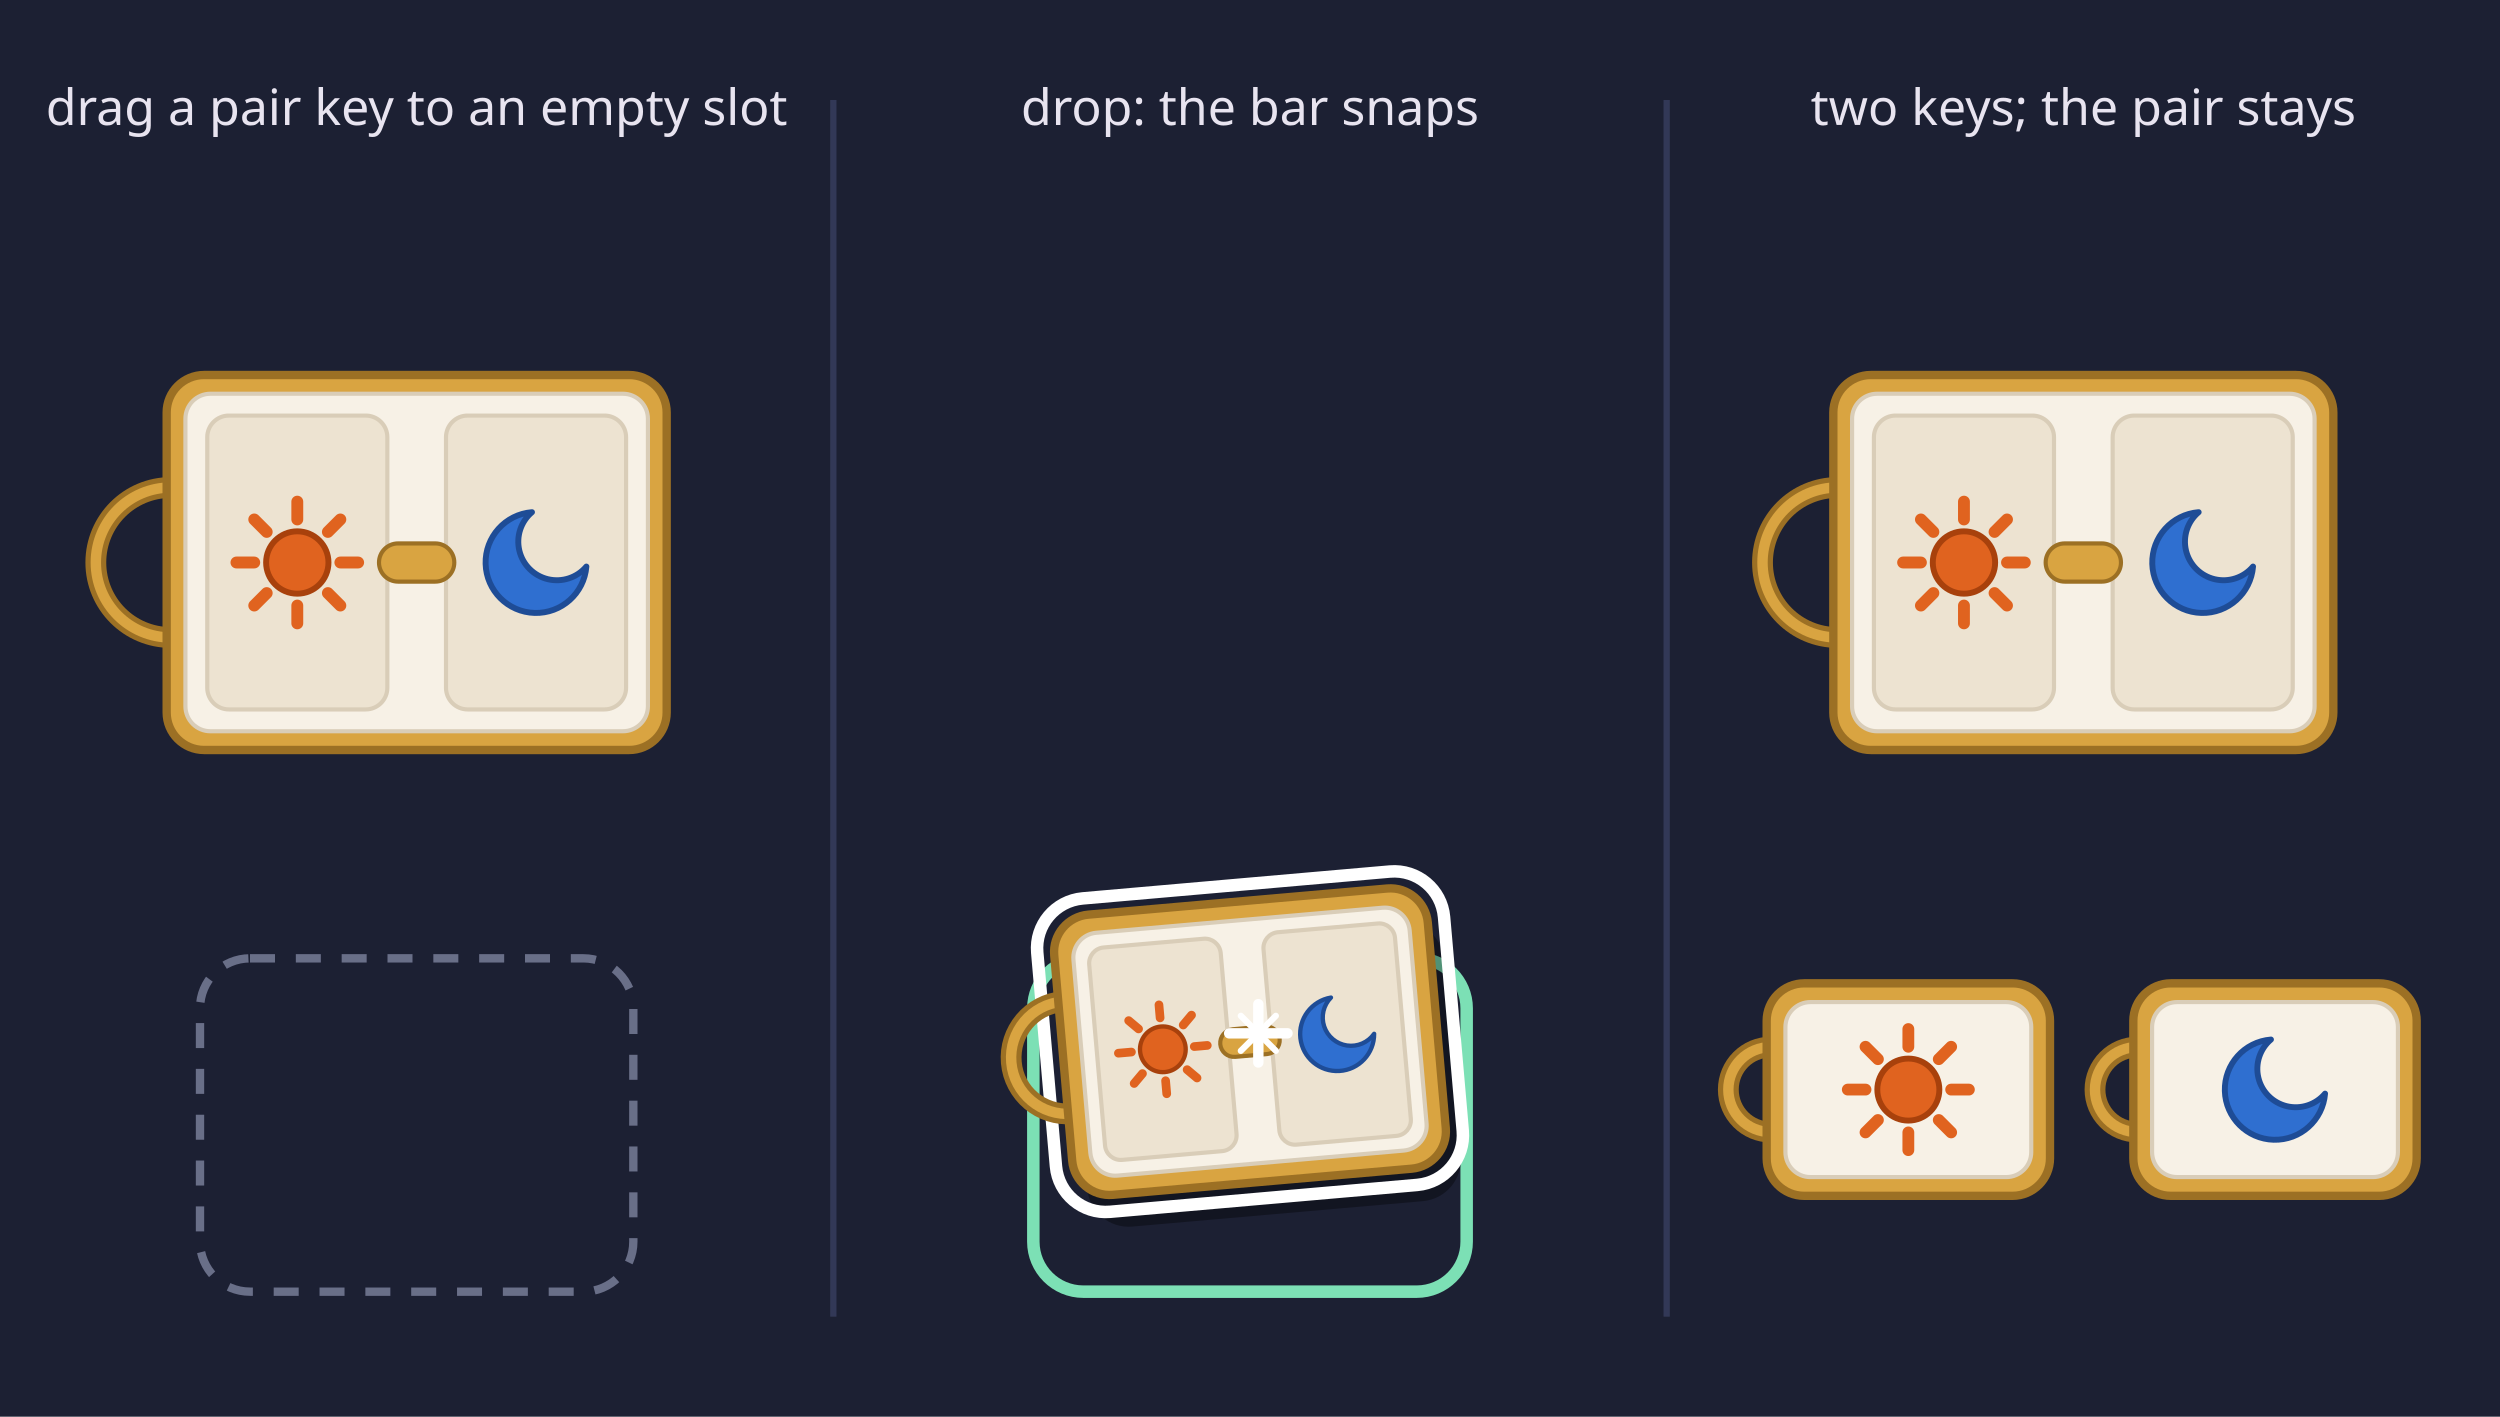
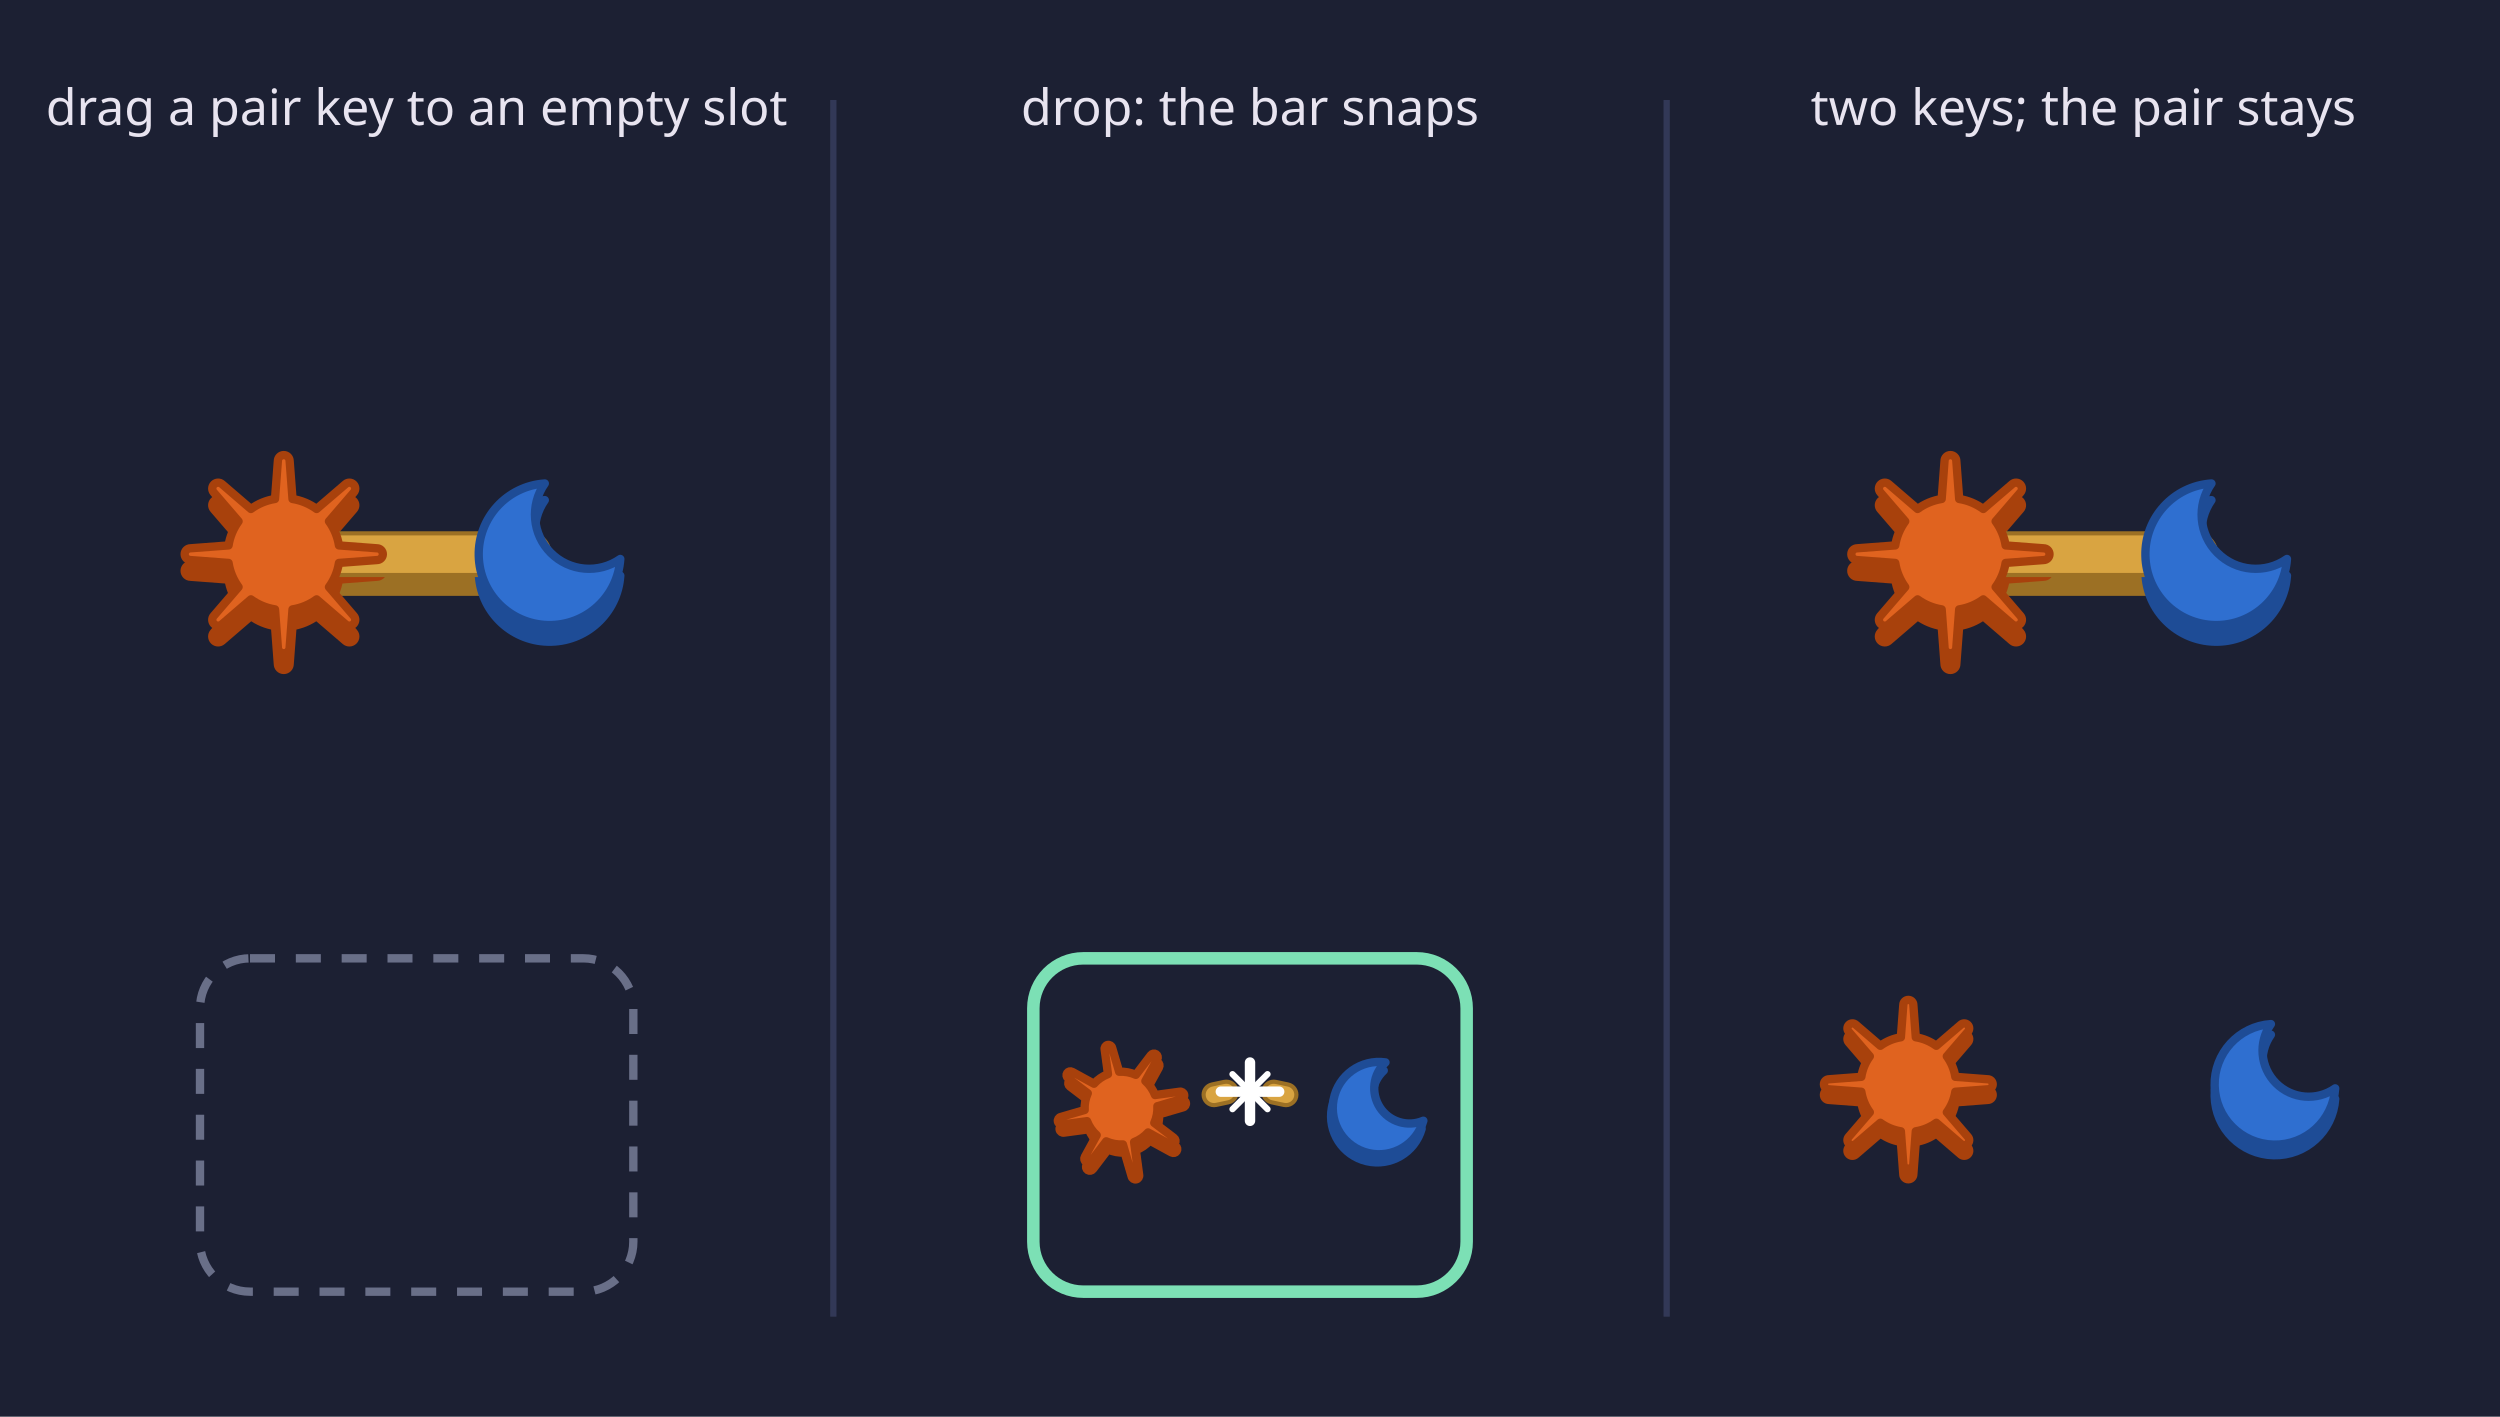
<svg xmlns="http://www.w3.org/2000/svg" viewBox="0 0 600 340" width="600" height="340">
+   <defs>
+     <filter id="kd-shadow" x="-20%" y="-20%" width="140%" height="140%">
+       <feColorMatrix type="matrix" values="0 0 0 0 0 0 0 0 0 0 0 0 0 0 0 0 0 0 .4 0" />
+       <feGaussianBlur stdDeviation="2" />
+     </filter>
+   </defs>
  <rect width="600" height="340" fill="#1C2033" />
  <text x="100.0" y="30.0" fill="#E8E4F0" font-family="sans-serif" font-size="12" text-anchor="middle">drag a pair key to an empty slot</text>
-   <circle cx="41.00" cy="135.00" r="18.00" fill="none" stroke="#9C7024" stroke-width="5" />
-   <circle cx="41.00" cy="135.00" r="18.00" fill="none" stroke="#D9A441" stroke-width="2.5" />
-   <rect x="40.00" y="90.00" width="120.00" height="90.00" rx="9" fill="#D9A441" stroke="#9C7024" stroke-width="2" />
-   <svg x="44.00" y="94.00" width="112.00" height="82.00" viewBox="0 0 112 82">
-     <rect x="0.5" y="0.5" width="111" height="81" rx="6" fill="#F7F1E6" stroke="#D9CDB8" />
+   <svg x="40.00" y="90.00" width="120.00" height="90.00" viewBox="0 0 120 90">
+     <g class="body">
+       <g transform="translate(0 4)">
+         <rect x="28.1" y="38" width="63.8" height="10" rx="5" fill="#9C7024" stroke="#9C7024" stroke-width="2" stroke-linejoin="round" />
+         <path d="M21.9 10.76L22.59 1.64A1.41 1.41 0 0 1 25.41 1.64L26.1 10.76A13.4 13.4 0 0 1 31.88 13.16L38.81 7.2A1.41 1.41 0 0 1 40.8 9.19L34.84 16.12A13.4 13.4 0 0 1 37.24 21.9L46.36 22.59A1.41 1.41 0 0 1 46.36 25.41L37.24 26.1A13.4 13.4 0 0 1 34.84 31.88L40.8 38.81A1.41 1.41 0 0 1 38.81 40.8L31.88 34.84A13.4 13.4 0 0 1 26.1 37.24L25.41 46.36A1.41 1.41 0 0 1 22.59 46.36L21.9 37.24A13.4 13.4 0 0 1 16.12 34.84L9.19 40.8A1.41 1.41 0 0 1 7.2 38.81L13.16 31.88A13.4 13.4 0 0 1 10.76 26.1L1.64 25.41A1.41 1.41 0 0 1 1.64 22.59L10.76 21.9A13.4 13.4 0 0 1 13.16 16.12L7.2 9.19A1.41 1.41 0 0 1 9.19 7.2L16.12 13.16A13.4 13.4 0 0 1 21.9 10.76Z" transform="translate(4.09 18.99) scale(1.0005)" fill="#A8410C" stroke="#A8410C" stroke-width="2" stroke-linejoin="round" />
+         <path d="M22.85 7.04A17 17 0 1 0 40.96 25.15A13 13 0 0 1 22.85 7.04Z" transform="translate(67.89 18.99) scale(1.0005)" fill="#1E4C96" stroke="#1E4C96" stroke-width="2" stroke-linejoin="round" />
+       </g>
+     </g>
    <g class="pair">
-       <rect x="5.74" y="5.74" width="43.22" height="70.52" rx="5.19" fill="#EDE3D1" stroke="#D9CDB8" />
-       <g transform="translate(10.25 23.9) scale(0.7125)">
-         <path d="M24 3.5v6M24 38.5v6M3.5 24h6M38.5 24h6M9.5 9.5l4.2 4.2M34.3 34.3l4.2 4.2M9.5 38.5l4.2-4.2M34.3 13.7l4.2-4.2" fill="none" stroke="#E0631F" stroke-width="4" stroke-linecap="round" />
-         <circle cx="24" cy="24" r="10.5" fill="#E0631F" stroke="#A8410C" stroke-width="2" />
+       <g class="bridge">
+         <rect x="28.1" y="38" width="63.8" height="10" rx="5" fill="#D9A441" stroke="#9C7024" stroke-width="1" stroke-linejoin="round" />
      </g>
-       <rect x="63.04" y="5.74" width="43.22" height="70.52" rx="5.19" fill="#EDE3D1" stroke="#D9CDB8" />
-       <g transform="translate(67.55 23.9) scale(0.7125)">
-         <path d="M22.63 7.05A17 17 0 1 0 40.95 25.37A13 13 0 1 1 22.63 7.05Z" fill="#2F6FD0" stroke="#1E4C96" stroke-width="2" stroke-linejoin="round" />
-       </g>
-       <g class="bridge">
-         <rect x="46.96" y="36.42" width="18.07" height="9.17" rx="4.58" fill="#D9A441" stroke="#9C7024" stroke-width="1" />
-       </g>
+       <path d="M21.9 10.76L22.59 1.64A1.41 1.41 0 0 1 25.41 1.64L26.1 10.76A13.4 13.4 0 0 1 31.88 13.16L38.81 7.2A1.41 1.41 0 0 1 40.8 9.19L34.84 16.12A13.4 13.4 0 0 1 37.24 21.9L46.36 22.59A1.41 1.41 0 0 1 46.36 25.41L37.24 26.1A13.4 13.4 0 0 1 34.84 31.88L40.8 38.81A1.41 1.41 0 0 1 38.81 40.8L31.88 34.84A13.4 13.4 0 0 1 26.1 37.24L25.41 46.36A1.41 1.41 0 0 1 22.59 46.36L21.9 37.24A13.4 13.4 0 0 1 16.12 34.84L9.19 40.8A1.41 1.41 0 0 1 7.2 38.81L13.16 31.88A13.4 13.4 0 0 1 10.76 26.1L1.64 25.41A1.41 1.41 0 0 1 1.64 22.59L10.76 21.9A13.4 13.4 0 0 1 13.16 16.12L7.2 9.19A1.41 1.41 0 0 1 9.19 7.2L16.12 13.16A13.4 13.4 0 0 1 21.9 10.76Z" transform="translate(4.09 18.99) scale(1.0005)" fill="#E0631F" stroke="#A8410C" stroke-width="2" stroke-linejoin="round" />
+       <path d="M22.85 7.04A17 17 0 1 0 40.96 25.15A13 13 0 0 1 22.85 7.04Z" transform="translate(67.89 18.99) scale(1.0005)" fill="#2F6FD0" stroke="#1E4C96" stroke-width="2" stroke-linejoin="round" />
    </g>
  </svg>
  <rect x="48.0" y="230" width="104" height="80" rx="12" fill="none" stroke="#9DA3C2" stroke-width="2" stroke-dasharray="6 5" opacity=".6" />
  <path d="M200.0 24V316" stroke="#323857" stroke-width="1.5" />
  <text x="300.0" y="30.0" fill="#E8E4F0" font-family="sans-serif" font-size="12" text-anchor="middle">drop: the bar snaps</text>
  <rect x="248.0" y="230" width="104" height="80" rx="12" fill="none" stroke="#7CE0B5" stroke-width="3" />
-   <g transform="rotate(-5 300.0 250)">
-     <rect x="258.0" y="224.25" width="90.0" height="67.5" rx="10" fill="#000" opacity=".35" />
-     <rect x="251.00" y="212.25" width="98.00" height="75.50" rx="12" fill="none" stroke="#FFFFFF" stroke-width="3" />
-     <circle cx="256.00" cy="250.00" r="13.50" fill="none" stroke="#9C7024" stroke-width="5" />
-     <circle cx="256.00" cy="250.00" r="13.50" fill="none" stroke="#D9A441" stroke-width="2.5" />
-     <rect x="255.00" y="216.25" width="90.00" height="67.50" rx="9" fill="#D9A441" stroke="#9C7024" stroke-width="2" />
-     <svg x="259.00" y="220.25" width="82.00" height="59.50" viewBox="0 0 82 59.5">
-       <rect x="0.5" y="0.5" width="81" height="58.5" rx="6" fill="#F7F1E6" stroke="#D9CDB8" />
-       <g class="pair">
-         <rect x="4.17" y="4.17" width="31.68" height="51.17" rx="3.8" fill="#EDE3D1" stroke="#D9CDB8" />
-         <g transform="translate(7.47 17.22) scale(0.5222)">
-           <path d="M24 3.5v6M24 38.5v6M3.5 24h6M38.5 24h6M9.5 9.5l4.2 4.2M34.3 34.3l4.2 4.2M9.5 38.5l4.2-4.2M34.3 13.7l4.2-4.2" fill="none" stroke="#E0631F" stroke-width="4" stroke-linecap="round" />
-           <circle cx="24" cy="24" r="10.5" fill="#E0631F" stroke="#A8410C" stroke-width="2" />
-         </g>
-         <rect x="46.16" y="4.17" width="31.68" height="51.17" rx="3.8" fill="#EDE3D1" stroke="#D9CDB8" />
-         <g transform="translate(49.46 17.22) scale(0.5222)">
-           <path d="M22.63 7.05A17 17 0 1 0 40.95 25.37A13 13 0 1 1 22.63 7.05Z" fill="#2F6FD0" stroke="#1E4C96" stroke-width="2" stroke-linejoin="round" />
-         </g>
-         <g class="bridge">
-           <rect x="33.84" y="26.42" width="14.31" height="6.65" rx="3.33" fill="#D9A441" stroke="#9C7024" stroke-width="1" />
+   <g transform="rotate(-12 274.0 270) translate(-4 0)">
+     <svg x="250.00" y="246.00" width="48.00" height="40.00" viewBox="0 0 48 40">
+       <g class="body">
+         <g transform="translate(0 2)">
+           <path d="M21.9 10.76L22.59 1.64A1.41 1.41 0 0 1 25.41 1.64L26.1 10.76A13.4 13.4 0 0 1 31.88 13.16L38.81 7.2A1.41 1.41 0 0 1 40.8 9.19L34.84 16.12A13.4 13.4 0 0 1 37.24 21.9L46.36 22.59A1.41 1.41 0 0 1 46.36 25.41L37.24 26.1A13.4 13.4 0 0 1 34.84 31.88L40.8 38.81A1.41 1.41 0 0 1 38.81 40.8L31.88 34.84A13.4 13.4 0 0 1 26.1 37.24L25.41 46.36A1.41 1.41 0 0 1 22.59 46.36L21.9 37.24A13.4 13.4 0 0 1 16.12 34.84L9.19 40.8A1.41 1.41 0 0 1 7.2 38.81L13.16 31.88A13.4 13.4 0 0 1 10.76 26.1L1.64 25.41A1.41 1.41 0 0 1 1.64 22.59L10.76 21.9A13.4 13.4 0 0 1 13.16 16.12L7.2 9.19A1.41 1.41 0 0 1 9.19 7.2L16.12 13.16A13.4 13.4 0 0 1 21.9 10.76Z" transform="translate(8.36 3.36) scale(0.6517)" fill="#A8410C" stroke="#A8410C" stroke-width="3.07" stroke-linejoin="round" />
        </g>
      </g>
+       <path d="M21.9 10.76L22.59 1.64A1.41 1.41 0 0 1 25.41 1.64L26.1 10.76A13.4 13.4 0 0 1 31.88 13.16L38.81 7.2A1.41 1.41 0 0 1 40.8 9.19L34.84 16.12A13.4 13.4 0 0 1 37.24 21.9L46.36 22.59A1.41 1.41 0 0 1 46.36 25.41L37.24 26.1A13.4 13.4 0 0 1 34.84 31.88L40.8 38.81A1.41 1.41 0 0 1 38.81 40.8L31.88 34.84A13.4 13.4 0 0 1 26.1 37.24L25.41 46.36A1.41 1.41 0 0 1 22.59 46.36L21.9 37.24A13.4 13.4 0 0 1 16.12 34.84L9.19 40.8A1.41 1.41 0 0 1 7.2 38.81L13.16 31.88A13.4 13.4 0 0 1 10.76 26.1L1.64 25.41A1.41 1.41 0 0 1 1.64 22.59L10.76 21.9A13.4 13.4 0 0 1 13.16 16.12L7.2 9.19A1.41 1.41 0 0 1 9.19 7.2L16.12 13.16A13.4 13.4 0 0 1 21.9 10.76Z" transform="translate(8.36 3.36) scale(0.6517)" fill="#E0631F" stroke="#A8410C" stroke-width="3.07" stroke-linejoin="round" />
+     </svg>
+     <rect x="294.0" y="264" width="8" height="5" rx="2.5" fill="#D9A441" stroke="#9C7024" />
+   </g>
+   <g transform="rotate(12 326.0 270) translate(4 0)">
+     <rect x="298.0" y="264" width="8" height="5" rx="2.5" fill="#D9A441" stroke="#9C7024" />
+     <svg x="302.00" y="246.00" width="48.00" height="40.00" viewBox="0 0 48 40">
+       <g class="body">
+         <g transform="translate(0 2)">
+           <path d="M22.85 7.04A17 17 0 1 0 40.96 25.15A13 13 0 0 1 22.85 7.04Z" transform="translate(8.36 3.36) scale(0.6517)" fill="#1E4C96" stroke="#1E4C96" stroke-width="3.07" stroke-linejoin="round" />
+         </g>
+       </g>
+       <path d="M22.85 7.04A17 17 0 1 0 40.96 25.15A13 13 0 0 1 22.85 7.04Z" transform="translate(8.36 3.36) scale(0.6517)" fill="#2F6FD0" stroke="#1E4C96" stroke-width="3.07" stroke-linejoin="round" />
    </svg>
  </g>
-   <path d="M302.0 241V255M295.0 248H309.0" stroke="#FFFFFF" stroke-width="2.5" stroke-linecap="round" />
-   <path d="M297.8 243.8l8.4 8.4M306.2 243.8l-8.4 8.4" stroke="#FFFFFF" stroke-width="1.5" stroke-linecap="round" />
+   <path d="M300.0 255V269M293.0 262H307.0" stroke="#FFFFFF" stroke-width="2.5" stroke-linecap="round" />
+   <path d="M295.8 257.8l8.4 8.4M304.2 257.8l-8.4 8.4" stroke="#FFFFFF" stroke-width="1.5" stroke-linecap="round" />
  <path d="M400.0 24V316" stroke="#323857" stroke-width="1.5" />
  <text x="500.0" y="30.0" fill="#E8E4F0" font-family="sans-serif" font-size="12" text-anchor="middle">two keys; the pair stays</text>
-   <circle cx="425.00" cy="261.50" r="10.20" fill="none" stroke="#9C7024" stroke-width="5" />
-   <circle cx="425.00" cy="261.50" r="10.20" fill="none" stroke="#D9A441" stroke-width="2.5" />
-   <rect x="424.00" y="236.00" width="68.00" height="51.00" rx="9" fill="#D9A441" stroke="#9C7024" stroke-width="2" />
-   <svg x="428.00" y="240.00" width="60.00" height="43.00" viewBox="0 0 60 43">
-     <rect x="0.5" y="0.5" width="59" height="42" rx="6" fill="#F7F1E6" stroke="#D9CDB8" />
-     <g transform="translate(12.99 4.49) scale(0.7088)">
-       <path d="M24 3.5v6M24 38.5v6M3.5 24h6M38.5 24h6M9.5 9.5l4.2 4.2M34.3 34.3l4.2 4.2M9.5 38.5l4.2-4.2M34.3 13.7l4.2-4.2" fill="none" stroke="#E0631F" stroke-width="4" stroke-linecap="round" />
-       <circle cx="24" cy="24" r="10.5" fill="#E0631F" stroke="#A8410C" stroke-width="2" />
+   <svg x="424.00" y="236.00" width="68.00" height="51.00" viewBox="0 0 68 51">
+     <g class="body">
+       <g transform="translate(0 2.55)">
+         <path d="M21.9 10.76L22.59 1.64A1.41 1.41 0 0 1 25.41 1.64L26.1 10.76A13.4 13.4 0 0 1 31.88 13.16L38.81 7.2A1.41 1.41 0 0 1 40.8 9.19L34.84 16.12A13.4 13.4 0 0 1 37.24 21.9L46.36 22.59A1.41 1.41 0 0 1 46.36 25.41L37.24 26.1A13.4 13.4 0 0 1 34.84 31.88L40.8 38.81A1.41 1.41 0 0 1 38.81 40.8L31.88 34.84A13.4 13.4 0 0 1 26.1 37.24L25.41 46.36A1.41 1.41 0 0 1 22.59 46.36L21.9 37.24A13.4 13.4 0 0 1 16.12 34.84L9.19 40.8A1.41 1.41 0 0 1 7.2 38.81L13.16 31.88A13.4 13.4 0 0 1 10.76 26.1L1.64 25.41A1.41 1.41 0 0 1 1.64 22.59L10.76 21.9A13.4 13.4 0 0 1 13.16 16.12L7.2 9.19A1.41 1.41 0 0 1 9.19 7.2L16.12 13.16A13.4 13.4 0 0 1 21.9 10.76Z" transform="translate(13.55 3.78) scale(0.852)" fill="#A8410C" stroke="#A8410C" stroke-width="2.35" stroke-linejoin="round" />
+       </g>
    </g>
+     <path d="M21.9 10.76L22.59 1.64A1.41 1.41 0 0 1 25.41 1.64L26.1 10.76A13.4 13.4 0 0 1 31.88 13.16L38.81 7.2A1.41 1.41 0 0 1 40.8 9.19L34.84 16.12A13.4 13.4 0 0 1 37.24 21.9L46.36 22.59A1.41 1.41 0 0 1 46.36 25.41L37.24 26.1A13.4 13.4 0 0 1 34.84 31.88L40.8 38.81A1.41 1.41 0 0 1 38.81 40.8L31.88 34.84A13.4 13.4 0 0 1 26.1 37.24L25.41 46.36A1.41 1.41 0 0 1 22.59 46.36L21.9 37.24A13.4 13.4 0 0 1 16.12 34.84L9.19 40.8A1.41 1.41 0 0 1 7.2 38.81L13.16 31.88A13.4 13.4 0 0 1 10.76 26.1L1.64 25.41A1.41 1.41 0 0 1 1.64 22.59L10.76 21.9A13.4 13.4 0 0 1 13.16 16.12L7.2 9.19A1.41 1.41 0 0 1 9.19 7.2L16.12 13.16A13.4 13.4 0 0 1 21.9 10.76Z" transform="translate(13.55 3.78) scale(0.852)" fill="#E0631F" stroke="#A8410C" stroke-width="2.35" stroke-linejoin="round" />
  </svg>
-   <circle cx="513.00" cy="261.50" r="10.20" fill="none" stroke="#9C7024" stroke-width="5" />
-   <circle cx="513.00" cy="261.50" r="10.20" fill="none" stroke="#D9A441" stroke-width="2.5" />
-   <rect x="512.00" y="236.00" width="68.00" height="51.00" rx="9" fill="#D9A441" stroke="#9C7024" stroke-width="2" />
-   <svg x="516.00" y="240.00" width="60.00" height="43.00" viewBox="0 0 60 43">
-     <rect x="0.5" y="0.5" width="59" height="42" rx="6" fill="#F7F1E6" stroke="#D9CDB8" />
-     <g transform="translate(12.99 4.49) scale(0.7088)">
-       <path d="M22.63 7.05A17 17 0 1 0 40.95 25.37A13 13 0 1 1 22.63 7.05Z" fill="#2F6FD0" stroke="#1E4C96" stroke-width="2" stroke-linejoin="round" />
+   <svg x="512.00" y="236.00" width="68.00" height="51.00" viewBox="0 0 68 51">
+     <g class="body">
+       <g transform="translate(0 2.55)">
+         <path d="M22.85 7.04A17 17 0 1 0 40.96 25.15A13 13 0 0 1 22.85 7.04Z" transform="translate(13.55 3.78) scale(0.852)" fill="#1E4C96" stroke="#1E4C96" stroke-width="2.35" stroke-linejoin="round" />
+       </g>
    </g>
+     <path d="M22.85 7.04A17 17 0 1 0 40.96 25.15A13 13 0 0 1 22.85 7.04Z" transform="translate(13.55 3.78) scale(0.852)" fill="#2F6FD0" stroke="#1E4C96" stroke-width="2.35" stroke-linejoin="round" />
  </svg>
-   <circle cx="441.00" cy="135.00" r="18.00" fill="none" stroke="#9C7024" stroke-width="5" />
-   <circle cx="441.00" cy="135.00" r="18.00" fill="none" stroke="#D9A441" stroke-width="2.5" />
-   <rect x="440.00" y="90.00" width="120.00" height="90.00" rx="9" fill="#D9A441" stroke="#9C7024" stroke-width="2" />
-   <svg x="444.00" y="94.00" width="112.00" height="82.00" viewBox="0 0 112 82">
-     <rect x="0.5" y="0.5" width="111" height="81" rx="6" fill="#F7F1E6" stroke="#D9CDB8" />
+   <svg x="440.00" y="90.00" width="120.00" height="90.00" viewBox="0 0 120 90">
+     <g class="body">
+       <g transform="translate(0 4)">
+         <rect x="28.1" y="38" width="63.8" height="10" rx="5" fill="#9C7024" stroke="#9C7024" stroke-width="2" stroke-linejoin="round" />
+         <path d="M21.9 10.76L22.59 1.64A1.41 1.41 0 0 1 25.41 1.64L26.1 10.76A13.4 13.4 0 0 1 31.88 13.16L38.81 7.2A1.41 1.41 0 0 1 40.8 9.19L34.84 16.12A13.4 13.4 0 0 1 37.24 21.9L46.36 22.59A1.41 1.41 0 0 1 46.36 25.41L37.24 26.1A13.4 13.4 0 0 1 34.84 31.88L40.8 38.81A1.41 1.41 0 0 1 38.81 40.8L31.88 34.84A13.4 13.4 0 0 1 26.1 37.24L25.41 46.36A1.41 1.41 0 0 1 22.59 46.36L21.9 37.24A13.4 13.4 0 0 1 16.12 34.84L9.19 40.8A1.41 1.41 0 0 1 7.2 38.81L13.16 31.88A13.4 13.4 0 0 1 10.76 26.1L1.64 25.41A1.41 1.41 0 0 1 1.64 22.59L10.76 21.9A13.4 13.4 0 0 1 13.16 16.12L7.2 9.19A1.41 1.41 0 0 1 9.19 7.2L16.12 13.16A13.4 13.4 0 0 1 21.9 10.76Z" transform="translate(4.09 18.99) scale(1.0005)" fill="#A8410C" stroke="#A8410C" stroke-width="2" stroke-linejoin="round" />
+         <path d="M22.85 7.04A17 17 0 1 0 40.96 25.15A13 13 0 0 1 22.85 7.04Z" transform="translate(67.89 18.99) scale(1.0005)" fill="#1E4C96" stroke="#1E4C96" stroke-width="2" stroke-linejoin="round" />
+       </g>
+     </g>
    <g class="pair">
-       <rect x="5.74" y="5.74" width="43.22" height="70.52" rx="5.19" fill="#EDE3D1" stroke="#D9CDB8" />
-       <g transform="translate(10.25 23.9) scale(0.7125)">
-         <path d="M24 3.5v6M24 38.5v6M3.5 24h6M38.5 24h6M9.5 9.5l4.2 4.2M34.3 34.3l4.2 4.2M9.5 38.5l4.2-4.2M34.3 13.7l4.2-4.2" fill="none" stroke="#E0631F" stroke-width="4" stroke-linecap="round" />
-         <circle cx="24" cy="24" r="10.5" fill="#E0631F" stroke="#A8410C" stroke-width="2" />
+       <g class="bridge">
+         <rect x="28.1" y="38" width="63.8" height="10" rx="5" fill="#D9A441" stroke="#9C7024" stroke-width="1" stroke-linejoin="round" />
      </g>
-       <rect x="63.04" y="5.74" width="43.22" height="70.52" rx="5.19" fill="#EDE3D1" stroke="#D9CDB8" />
-       <g transform="translate(67.55 23.9) scale(0.7125)">
-         <path d="M22.63 7.05A17 17 0 1 0 40.95 25.37A13 13 0 1 1 22.63 7.05Z" fill="#2F6FD0" stroke="#1E4C96" stroke-width="2" stroke-linejoin="round" />
-       </g>
-       <g class="bridge">
-         <rect x="46.96" y="36.42" width="18.07" height="9.17" rx="4.58" fill="#D9A441" stroke="#9C7024" stroke-width="1" />
-       </g>
+       <path d="M21.9 10.76L22.59 1.64A1.41 1.41 0 0 1 25.41 1.64L26.1 10.76A13.4 13.4 0 0 1 31.88 13.16L38.81 7.2A1.41 1.41 0 0 1 40.8 9.19L34.84 16.12A13.4 13.4 0 0 1 37.24 21.9L46.36 22.59A1.41 1.41 0 0 1 46.36 25.41L37.24 26.1A13.4 13.4 0 0 1 34.84 31.88L40.8 38.81A1.41 1.41 0 0 1 38.81 40.8L31.88 34.84A13.4 13.4 0 0 1 26.1 37.24L25.41 46.36A1.41 1.41 0 0 1 22.59 46.36L21.9 37.24A13.4 13.4 0 0 1 16.12 34.84L9.19 40.8A1.41 1.41 0 0 1 7.2 38.81L13.16 31.88A13.4 13.4 0 0 1 10.76 26.1L1.64 25.41A1.41 1.41 0 0 1 1.64 22.59L10.76 21.9A13.4 13.4 0 0 1 13.16 16.12L7.2 9.19A1.41 1.41 0 0 1 9.19 7.2L16.12 13.16A13.4 13.4 0 0 1 21.9 10.76Z" transform="translate(4.09 18.99) scale(1.0005)" fill="#E0631F" stroke="#A8410C" stroke-width="2" stroke-linejoin="round" />
+       <path d="M22.85 7.04A17 17 0 1 0 40.96 25.15A13 13 0 0 1 22.85 7.04Z" transform="translate(67.89 18.99) scale(1.0005)" fill="#2F6FD0" stroke="#1E4C96" stroke-width="2" stroke-linejoin="round" />
    </g>
  </svg>
</svg>
